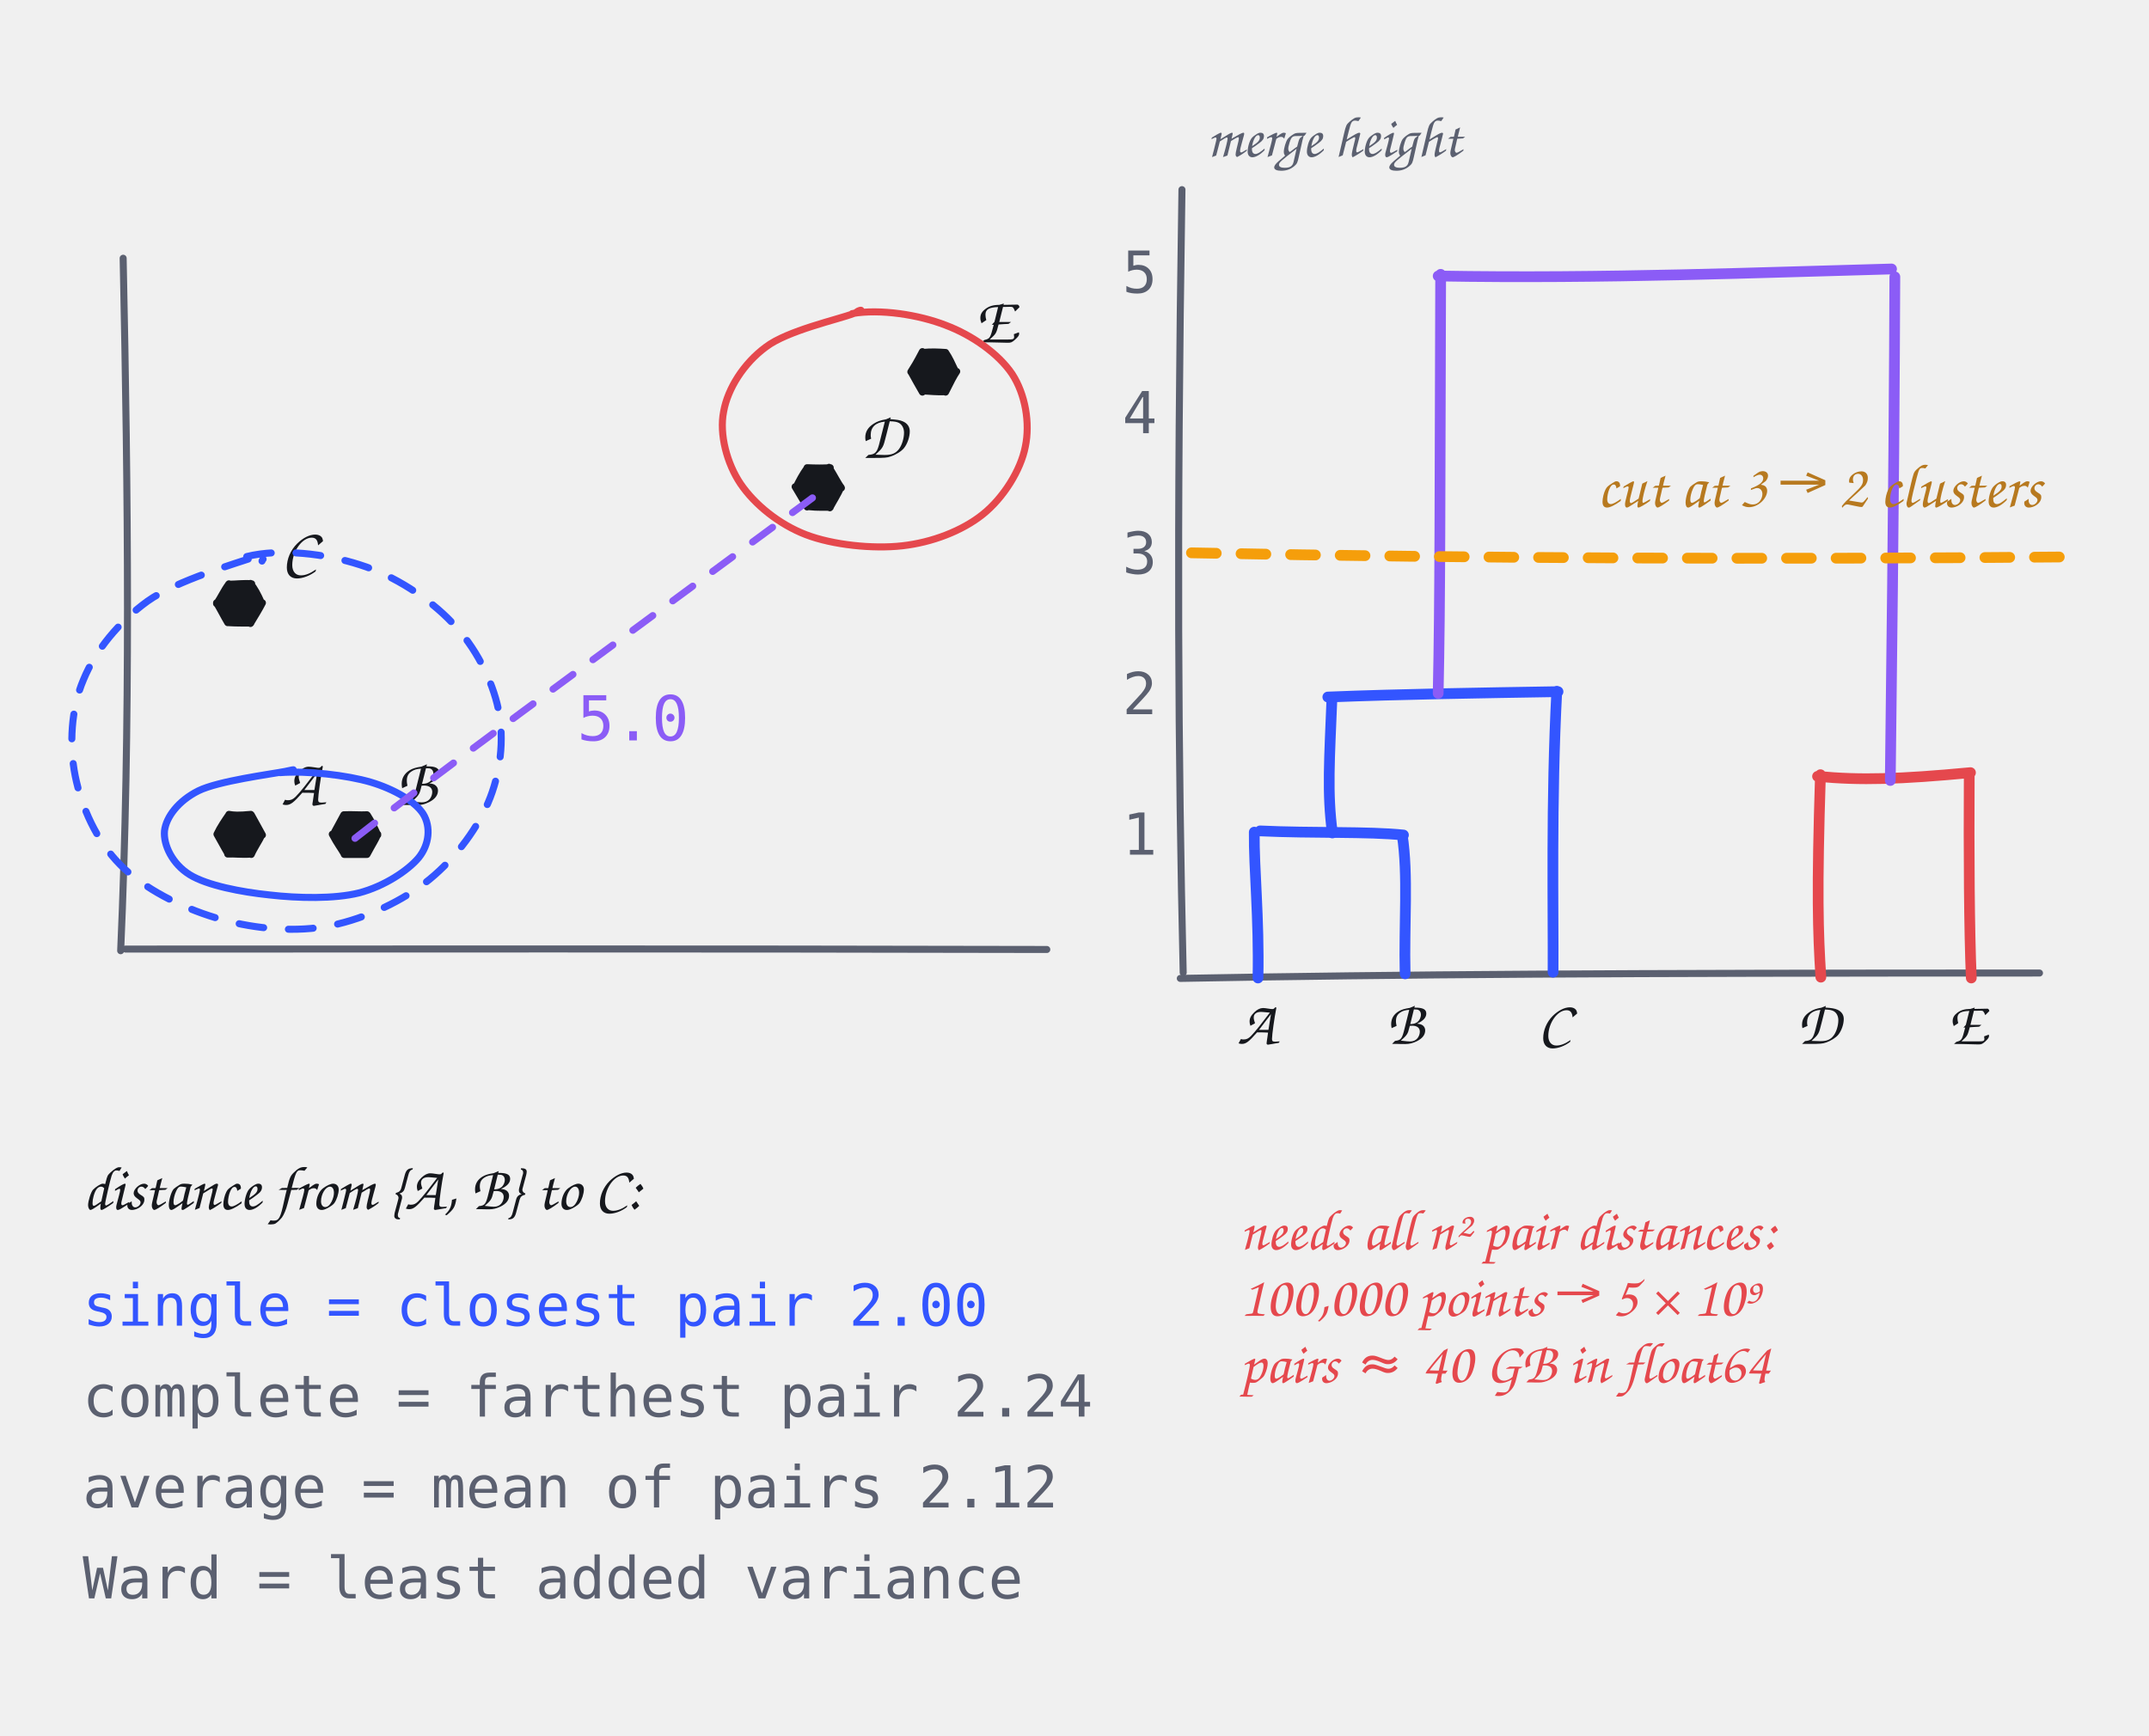
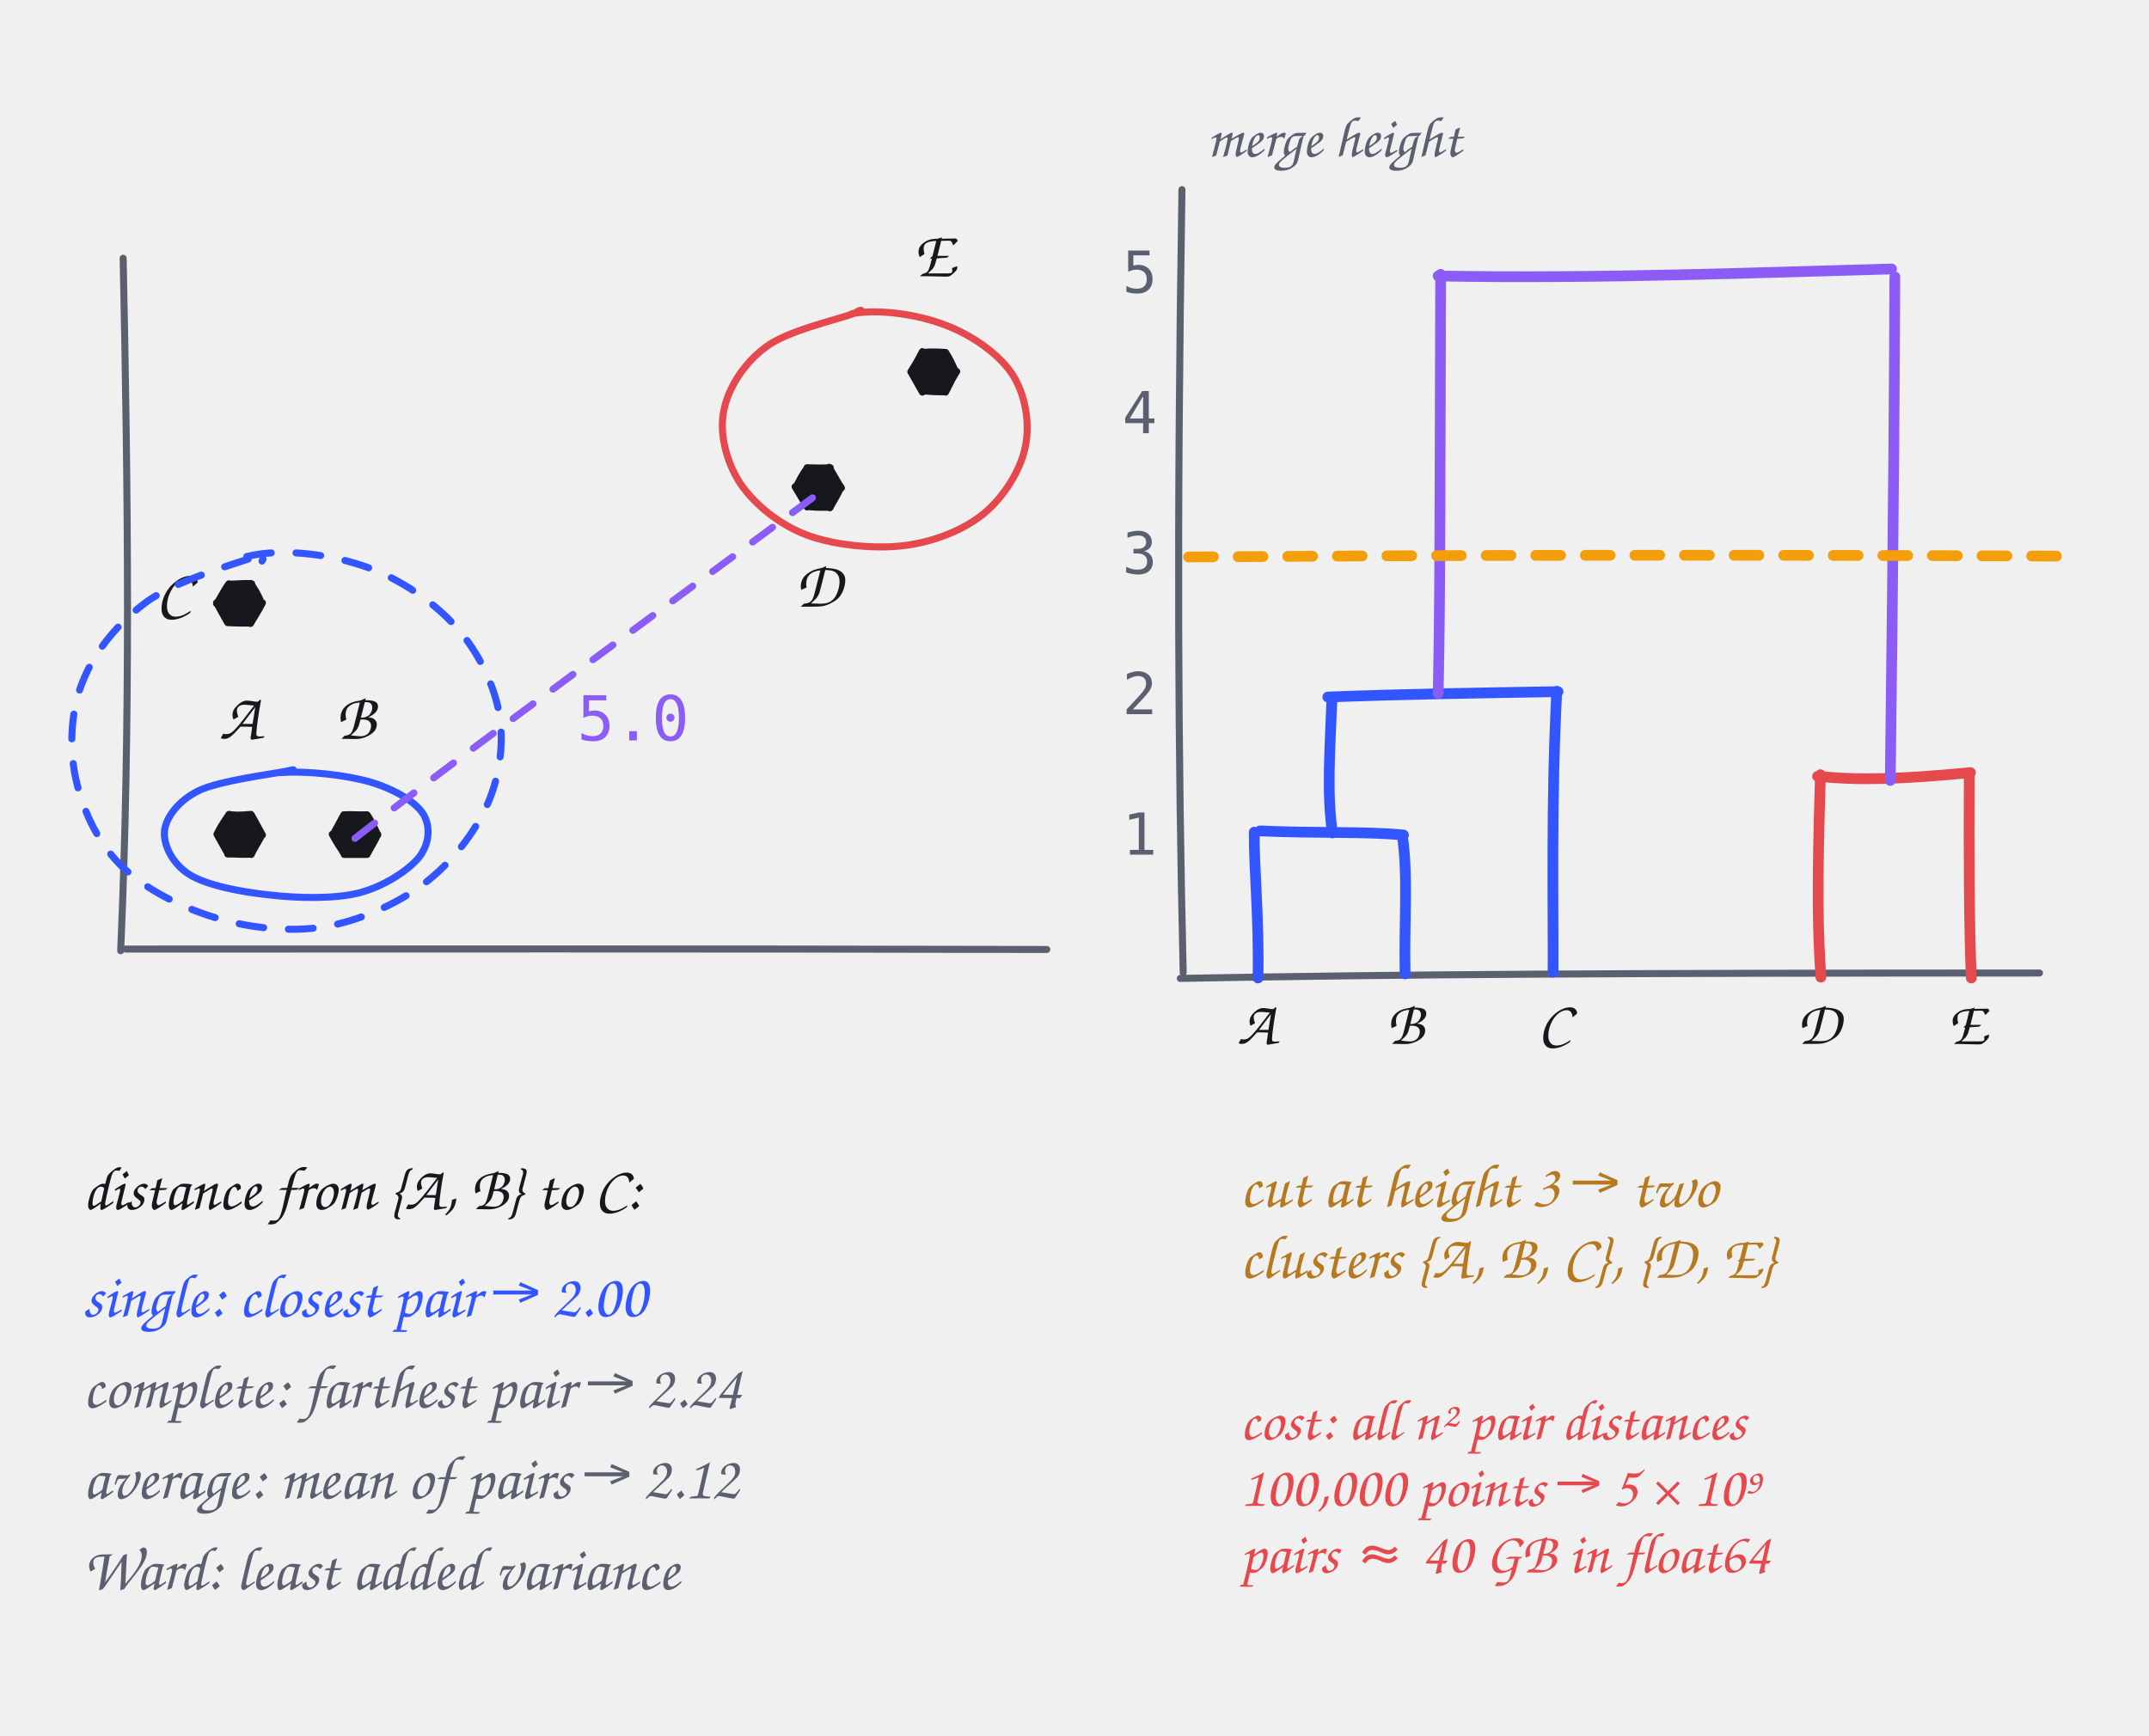
<svg xmlns="http://www.w3.org/2000/svg" viewBox="0 0 520 420" class="dg" font-family="Excalifont" data-diagram="hierarchical-clustering">
  <style>
.dg path{fill:none;stroke-linecap:round;stroke-linejoin:round;stroke-width:1.7}
.dg .w-thick{stroke-width:2.6}.dg .w-thin{stroke-width:1.1}
.dg text{font-family:Excalifont,'Comic Sans MS',cursive;stroke:none}.dg .t-mono{font-family:'JetBrains Mono',monospace}
.s-ink{stroke:#16181D}.s-muted{stroke:#5B6070}.s-red{stroke:#E5484D}.s-blue{stroke:#3355FF}.s-green{stroke:#12A150}.s-orange{stroke:#F59E0B}.s-violet{stroke:#8B5CF6}.s-paper{stroke:#fff}.s-hl{stroke:#FFE45C}
.f-ink{fill:#16181D!important}.f-muted{fill:#E9E3D9!important}.f-red{fill:#FDE2E2!important}.f-blue{fill:#E3E8FF!important}.f-green{fill:#D8F5E5!important}.f-orange{fill:#FFF1D6!important}.f-violet{fill:#EDE5FF!important}.f-paper{fill:#fff!important}.f-hl{fill:#FFE45C!important}
.h-red{stroke:#E5484D}.h-blue{stroke:#3355FF}.h-green{stroke:#12A150}.h-orange{stroke:#F59E0B}.h-violet{stroke:#8B5CF6}.h-hl{stroke:#FFE45C}.h-ink{stroke:#16181D}.h-muted{stroke:#9AA0AE}
.t-ink{fill:#16181D}.t-muted{fill:#5B6070}.t-red{fill:#E5484D}.t-blue{fill:#3355FF}.t-green{fill:#12A150}.t-orange{fill:#B7791F}.t-violet{fill:#8B5CF6}.t-paper{fill:#fff}
</style>
  <g data-el="0" data-step="0" style="--i:0">
    <path d="M30.4 229.7 C97.4 229.7, 165.3 229.6, 253.3 229.8" class="s-muted" pathLength="1" />
    <path d="M29.2 230.1 C31.6 175.4, 31 119.8, 29.8 62.5" class="s-muted" pathLength="1" />
  </g>
  <g data-el="1" data-step="0" style="--i:1">
    <path d="M63.3 202.1 L60.6 207.2 L55 207.1 L52.4 202.4 L55.1 197.5 L60.3 197.6" class="f-ink" />
    <path d="M63.4 202 C62.7 203.5, 61.5 205.2, 60.8 206.8 M60.8 206.7 C58.7 206.9, 56.5 206.6, 55.1 206.7 M55.2 206.7 C54.7 205.9, 54.2 204.9, 52.5 201.9 M52.5 201.9 C53.3 200.2, 54.4 198.6, 55.3 197.3 M55.4 197.1 C56.5 197.3, 57.7 197.4, 60.7 197.1 M60.8 197.2 C61.5 198.4, 62.1 199.6, 63.5 202.1" class="s-ink" pathLength="1" />
-     <text x="68" y="192" font-size="16" text-anchor="start" dominant-baseline="central" class="t t-ink t-bold">A</text>
+     <text x="58" y="176" font-size="16" text-anchor="middle" dominant-baseline="central" class="t t-ink t-bold">A</text>
    <path d="M91.1 201.7 L89.2 206.6 L83.1 206.6 L80.2 201.4 L83.1 197.3 L89.3 197.3" class="f-ink" />
    <path d="M91.4 201.9 C90.9 203.2, 90.3 204, 88.8 206.8 M88.8 206.8 C87 206.8, 85.4 206.8, 83.3 206.8 M83.3 206.7 C82.5 205.3, 81.6 204.2, 80.4 201.9 M80.6 202 C81.3 200.7, 82.1 199.2, 83.2 197.2 M83.3 197.2 C85.2 197.1, 87.1 197.3, 88.8 197.2 M88.9 197.3 C89.8 198.7, 90.6 200.3, 91.4 202.1" class="s-ink" pathLength="1" />
-     <text x="96" y="192" font-size="16" text-anchor="start" dominant-baseline="central" class="t t-ink t-bold">B</text>
+     <text x="86" y="176" font-size="16" text-anchor="middle" dominant-baseline="central" class="t t-ink t-bold">B</text>
    <path d="M63.8 145.5 L60.6 150.8 L55 151 L52 145.8 L55.1 141.2 L61.2 141" class="f-ink" />
    <path d="M63.5 145.9 C62.8 147.3, 61.8 148.9, 60.6 150.9 M60.7 150.8 C58.7 150.8, 56.8 150.8, 55.4 150.7 M55.1 150.7 C54.2 149.2, 53.3 147.4, 52.4 145.9 M52.4 146.1 C53.5 144.6, 54.1 143, 55.4 141.3 M55.3 141.4 C57.1 141.4, 59.2 141.1, 60.9 141.3 M60.6 141.2 C61.6 142.5, 62.3 143.7, 63.3 146" class="s-ink" pathLength="1" />
-     <text x="68" y="136" font-size="16" text-anchor="start" dominant-baseline="central" class="t t-ink t-bold">C</text>
+     <text x="46" y="146" font-size="16" text-anchor="end" dominant-baseline="central" class="t t-ink t-bold">C</text>
    <path d="M203.3 118.4 L201.2 123.1 L195 122.3 L193 118.2 L195.1 113 L201.2 112.8" class="f-ink" />
    <path d="M203.5 117.9 C202.7 119.7, 201.6 121.4, 200.8 122.9 M200.9 122.8 C199.5 122.7, 198.2 122.9, 195.4 122.6 M195.3 122.7 C194.7 121.7, 194.1 120.6, 192.4 117.8 M192.6 118 C193.3 116.5, 194.2 114.8, 195.3 113.3 M195.3 113.2 C197.4 113.3, 199.2 113.3, 200.9 113.2 M200.6 113.1 C201.9 115.2, 202.8 117, 203.6 118.1" class="s-ink" pathLength="1" />
-     <text x="208" y="108" font-size="16" text-anchor="start" dominant-baseline="central" class="t t-ink t-bold">D</text>
+     <text x="198" y="144" font-size="16" text-anchor="middle" dominant-baseline="central" class="t t-ink t-bold">D</text>
    <path d="M231.3 89.8 L229.2 94.8 L223.6 94.6 L220.1 89.7 L223.7 85.5 L228.9 85.5" class="f-ink" />
    <path d="M231.5 89.9 C230.7 91.1, 230.1 92.3, 228.8 94.9 M228.8 94.8 C226.8 94.9, 225.1 94.7, 223.2 94.6 M223.2 94.9 C222.2 93.2, 221.5 91.9, 220.5 90.1 M220.4 90 C221.1 88.9, 221.8 87.8, 223.2 85.1 M223.3 85.3 C225.3 85.1, 227.2 85.2, 228.7 85.3 M228.8 85.3 C229.7 86.6, 230.3 88, 231.3 90.1" class="s-ink" pathLength="1" />
-     <text x="236" y="80" font-size="16" text-anchor="start" dominant-baseline="central" class="t t-ink t-bold">E</text>
+     <text x="226" y="64" font-size="16" text-anchor="middle" dominant-baseline="central" class="t t-ink t-bold">E</text>
  </g>
  <g data-el="2" data-step="0" style="--i:2">
    <path d="M285.6 236.8 C339.3 235.8, 390.9 235.5, 493.5 235.5" class="s-muted" pathLength="1" />
    <path d="M286.3 235.4 C285.1 183.4, 284.7 129.4, 286 45.9" class="s-muted" pathLength="1" />
    <text x="280" y="202" font-size="14" text-anchor="end" dominant-baseline="central" class="t t-muted t-mono">1</text>
    <text x="280" y="168" font-size="14" text-anchor="end" dominant-baseline="central" class="t t-muted t-mono">2</text>
    <text x="280" y="134" font-size="14" text-anchor="end" dominant-baseline="central" class="t t-muted t-mono">3</text>
    <text x="280" y="100" font-size="14" text-anchor="end" dominant-baseline="central" class="t t-muted t-mono">4</text>
    <text x="280" y="66" font-size="14" text-anchor="end" dominant-baseline="central" class="t t-muted t-mono">5</text>
    <text x="304" y="250" font-size="15" text-anchor="middle" dominant-baseline="central" class="t t-ink t-bold">A</text>
    <text x="340" y="250" font-size="15" text-anchor="middle" dominant-baseline="central" class="t t-ink t-bold">B</text>
    <text x="376" y="250" font-size="15" text-anchor="middle" dominant-baseline="central" class="t t-ink t-bold">C</text>
    <text x="440" y="250" font-size="15" text-anchor="middle" dominant-baseline="central" class="t t-ink t-bold">D</text>
    <text x="476" y="250" font-size="15" text-anchor="middle" dominant-baseline="central" class="t t-ink t-bold">E</text>
    <text x="292" y="35.4" font-size="14" text-anchor="start" dominant-baseline="central" class="t t-muted">merge height</text>
  </g>
  <g data-el="3" data-step="1" style="--i:0">
    <path d="M67.8 187 C74.3 186.5, 83.9 187.6, 89.7 189.3 C95.4 191, 100.5 194, 102.4 197 C104.3 200.1, 103.9 204.4, 101.3 207.6 C98.7 210.7, 93 214.5, 86.9 216.1 C80.9 217.6, 72.1 217.4, 65.2 216.6 C58.4 215.9, 50.1 214.3, 45.9 211.7 C41.7 209.1, 39.5 204.5, 39.8 201.1 C40.2 197.7, 43.2 193.8, 48 191.4 C52.9 189, 65.4 187.4, 69 186.7 C72.7 185.9, 70.1 186.5, 70 186.8" class="s-blue" pathLength="1" />
  </g>
  <g data-el="4" data-step="1" style="--i:1">
    <path d="M304.4 236.7 C304.7 222.1, 303.4 210.2, 303.5 201.4 M304.9 201.1 C317.7 201.7, 331 201.2, 339.6 202.1 M339.3 202.1 C340.8 211.9, 339.7 223.6, 340 235.7" class="s-blue w-thick" pathLength="1" />
  </g>
  <g data-el="5" data-step="2" style="--i:0">
    <path d="M206.2 75.9 C213 74.7, 222.4 76.2, 228.8 78.7 C235.2 81.1, 241.6 85.6, 244.9 90.5 C248.1 95.4, 249.3 102.4, 248.1 108.1 C247 113.8, 242.8 120.5, 237.8 124.5 C232.8 128.5, 225.5 131.3, 218.3 132.1 C211.2 132.9, 201.5 131.9, 195 129.4 C188.5 126.9, 182.6 122.1, 179.2 117.1 C175.9 112.2, 174 105.1, 175.1 99.6 C176.1 94, 180 87.9, 185.3 84 C190.5 80, 202.9 77.3, 206.5 75.9 C210.2 74.5, 207.1 75.2, 207.2 75.7" class="s-red" pathLength="1" />
  </g>
  <g data-el="6" data-step="2" style="--i:1">
    <path d="M440.6 236.5 C439.9 225.7, 439.6 215.8, 440.5 187.5 M439.8 187.9 C450.2 188.9, 459.7 188.6, 476.8 187 M476.5 187.9 C476.4 206.5, 476.5 225.1, 477 236.7" class="s-red w-thick" pathLength="1" />
  </g>
  <g data-el="7" data-step="3" style="--i:0">
    <path d="M59.7 134.7 C67.7 132.7, 78.8 134, 87.1 136.7 C95.4 139.3, 103.8 144.8, 109.4 150.7 C115 156.5, 119.1 164.5, 120.6 171.7 C122.1 179, 121.1 187.3, 118.1 194.3 C115.1 201.3, 109.3 208.8, 102.7 213.8 C96.1 218.8, 86.9 222.9, 78.5 224.3 C70 225.7, 60.3 224.6, 52.1 222.1 C43.8 219.6, 34.7 215, 29.1 209.3 C23.4 203.6, 19.7 195.3, 18.2 187.8 C16.7 180.3, 17.2 171.5, 20.2 164.5 C23.1 157.4, 28.8 150.5, 35.7 145.5 C42.7 140.5, 57.3 136.3, 61.9 134.7 C66.5 133.1, 63.5 135.1, 63.4 135.8" class="s-blue" stroke-dasharray="6 6" />
  </g>
  <g data-el="8" data-step="3" style="--i:1">
    <path d="M322.4 201.6 C321.1 191.9, 321.7 183.9, 322.3 168.8 M321.3 168.7 C339.1 168, 358.7 167.7, 377 167.4 M376.7 167.3 C375.3 193.8, 375.9 220.7, 375.8 235.3" class="s-blue w-thick" pathLength="1" />
  </g>
  <g data-el="9" data-step="3" style="--i:2">
    <text x="20" y="290" font-size="15" text-anchor="start" dominant-baseline="central" class="t t-ink">distance from {A, B} to C:</text>
-     <text x="20" y="316" font-size="14" text-anchor="start" dominant-baseline="central" class="t t-blue t-mono">single   = closest pair  2.00</text>
-     <text x="20" y="338" font-size="14" text-anchor="start" dominant-baseline="central" class="t t-muted t-mono">complete = farthest pair 2.24</text>
-     <text x="20" y="360" font-size="14" text-anchor="start" dominant-baseline="central" class="t t-muted t-mono">average  = mean of pairs 2.12</text>
-     <text x="20" y="382" font-size="14" text-anchor="start" dominant-baseline="central" class="t t-muted t-mono">Ward     = least added variance</text>
+     <text x="20" y="316" font-size="15" text-anchor="start" dominant-baseline="central" class="t t-blue">single: closest pair → 2.00</text>
+     <text x="20" y="338" font-size="15" text-anchor="start" dominant-baseline="central" class="t t-muted">complete: farthest pair → 2.24</text>
+     <text x="20" y="360" font-size="15" text-anchor="start" dominant-baseline="central" class="t t-muted">average: mean of pairs → 2.12</text>
+     <text x="20" y="382" font-size="15" text-anchor="start" dominant-baseline="central" class="t t-muted">Ward: least added variance</text>
  </g>
  <g data-el="10" data-step="4" style="--i:0">
    <path d="M85.9 202.9 C109.2 184.6, 131.6 168.5, 198.9 118.8" class="s-violet" stroke-dasharray="6 6" />
    <text x="153.2" y="174" font-size="15" text-anchor="middle" dominant-baseline="central" class="t t-violet t-mono">5.0</text>
  </g>
  <g data-el="11" data-step="4" style="--i:1">
    <path d="M348 167.8 C348.5 144.6, 348.4 121.5, 348.6 66.4 M348 66.8 C387.9 67.5, 427.2 65.9, 457.7 65.1 M458.5 67 C458.4 90.2, 458.3 115.3, 457.4 188.9" class="s-violet w-thick" pathLength="1" />
  </g>
-   <g data-el="12" data-step="5" style="--i:0">
-     <path d="M288.3 133.8 C358.1 135.2, 429.8 135.4, 499.6 134.8" class="s-orange w-thick" stroke-dasharray="6 6" />
-     <text x="494" y="120" font-size="15" text-anchor="end" dominant-baseline="central" class="t t-orange">cut at 3 → 2 clusters</text>
+   <g data-el="12" data-step="4" style="--i:2">
+     <text x="300" y="345.9" font-size="14" text-anchor="start" dominant-baseline="central" class="t t-red">cost: all n² pair distances</text>
+     <text x="300" y="362" font-size="14" text-anchor="start" dominant-baseline="central" class="t t-red">100,000 points → 5 × 10⁹</text>
+     <text x="300" y="378.1" font-size="14" text-anchor="start" dominant-baseline="central" class="t t-red">pairs ≈ 40 GB in float64</text>
  </g>
-   <g data-el="13" data-step="5" style="--i:1">
-     <text x="300" y="299.9" font-size="14" text-anchor="start" dominant-baseline="central" class="t t-red">needs all n² pair distances:</text>
-     <text x="300" y="316" font-size="14" text-anchor="start" dominant-baseline="central" class="t t-red">100,000 points → 5 × 10⁹</text>
-     <text x="300" y="332.1" font-size="14" text-anchor="start" dominant-baseline="central" class="t t-red">pairs ≈ 40 GB in float64</text>
+   <g data-el="13" data-step="5" style="--i:0">
+     <path d="M287.6 134.8 C346.1 134.4, 405.7 134.2, 500.3 134.6" class="s-orange w-thick" stroke-dasharray="6 6" />
+     <text x="300" y="289.4" font-size="15" text-anchor="start" dominant-baseline="central" class="t t-orange">cut at height 3 → two</text>
+     <text x="300" y="306.6" font-size="15" text-anchor="start" dominant-baseline="central" class="t t-orange">clusters {A, B, C}, {D, E}</text>
  </g>
</svg>
